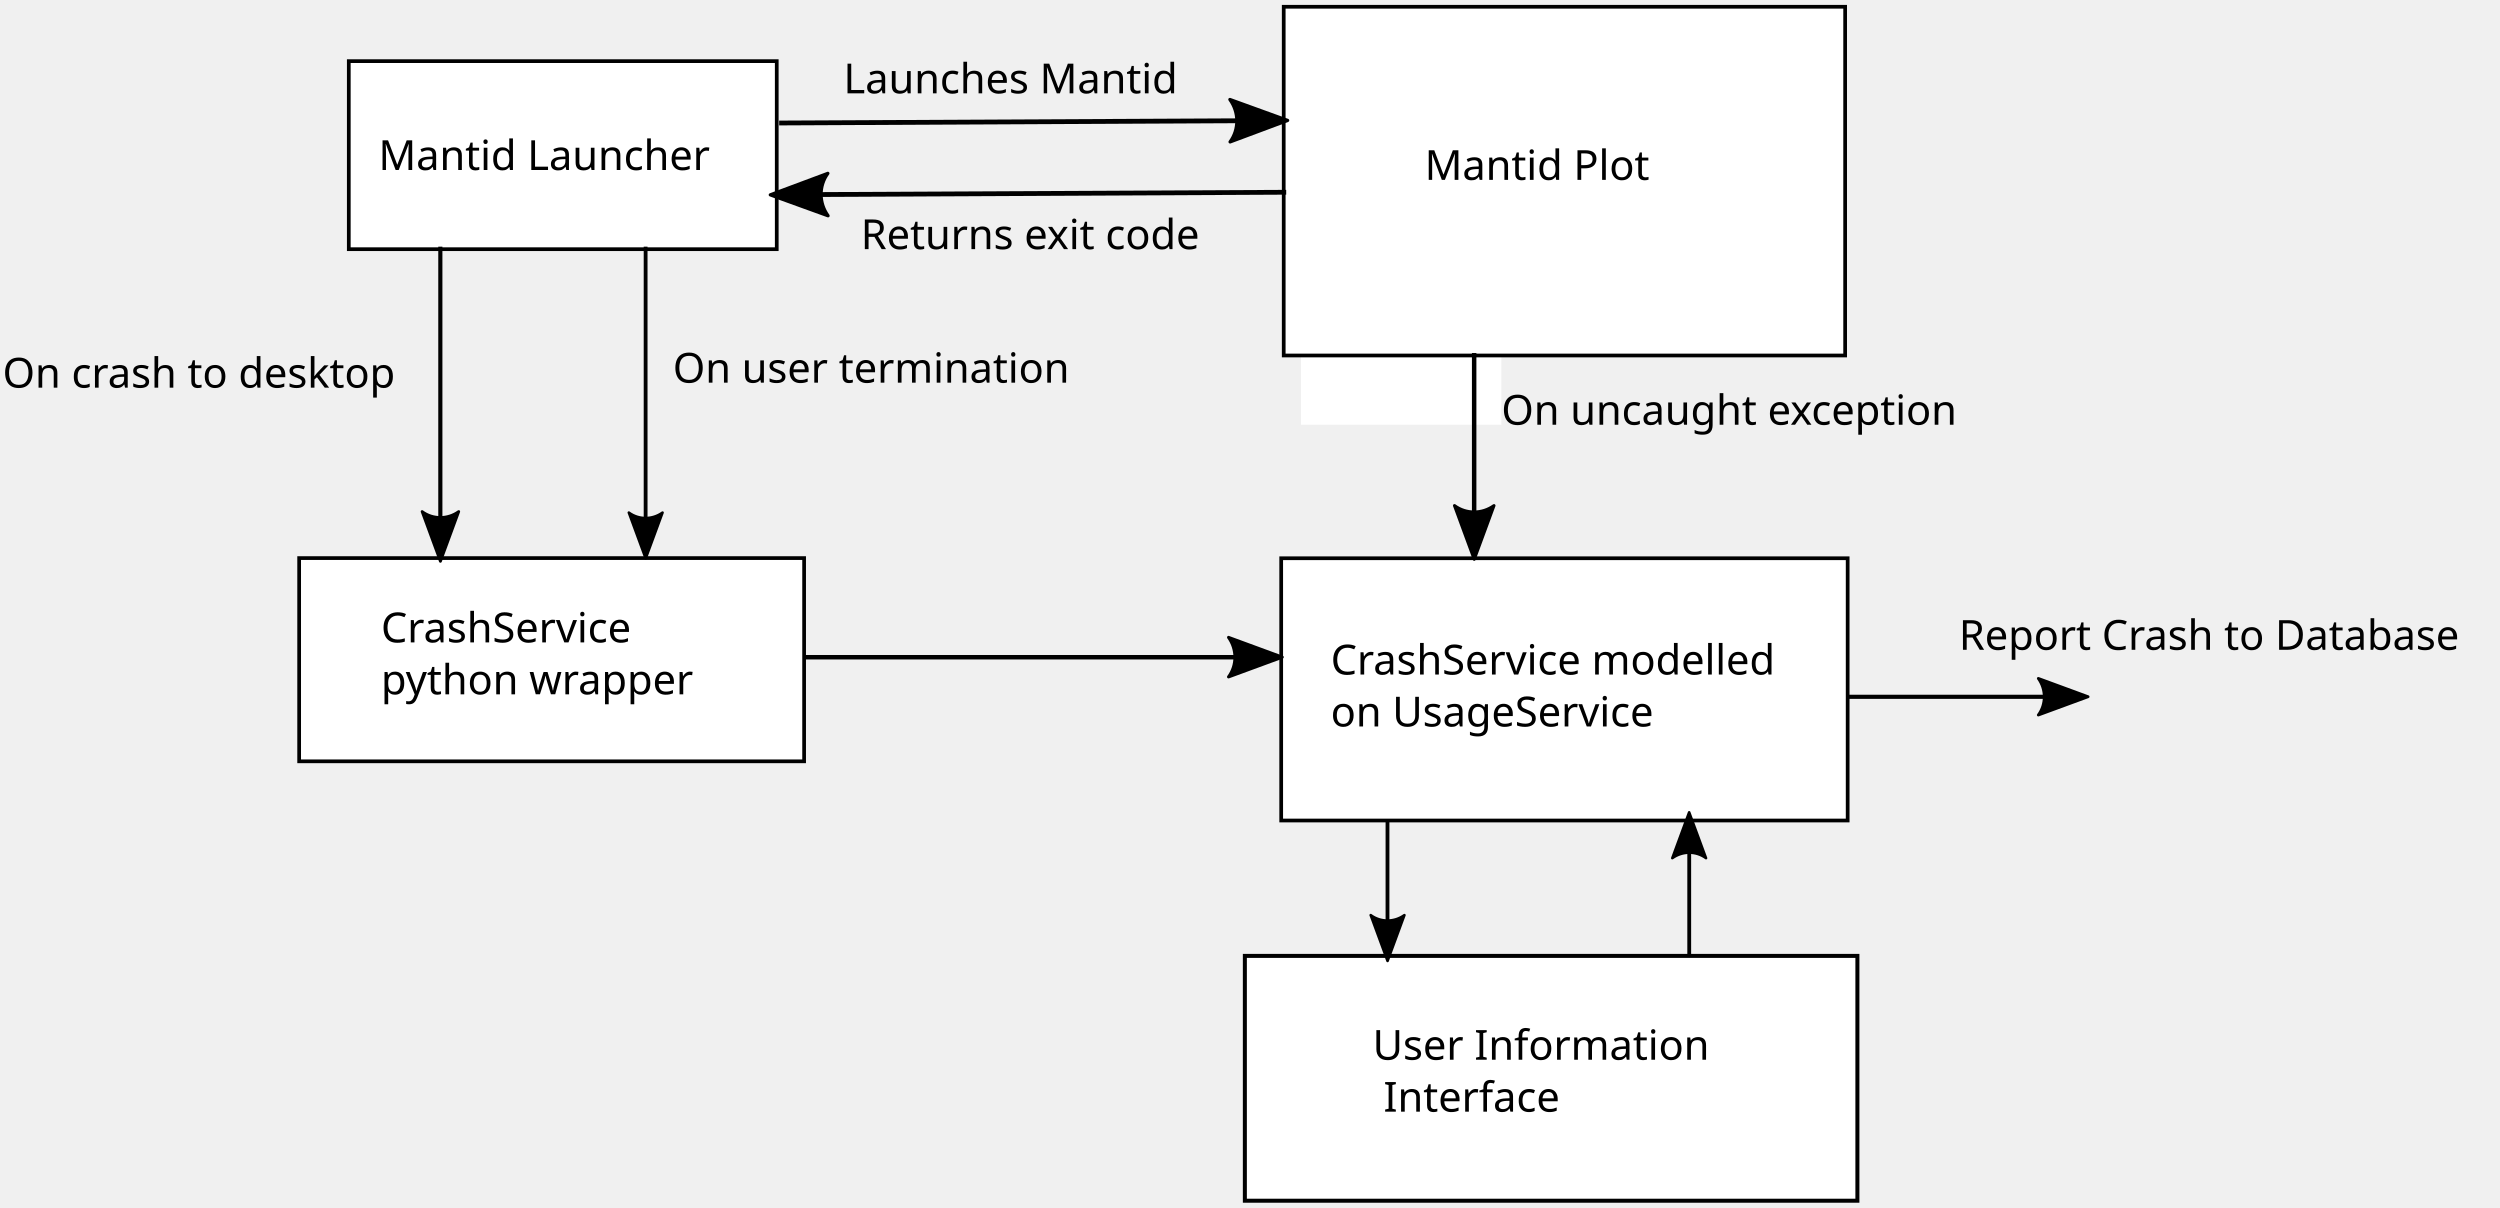
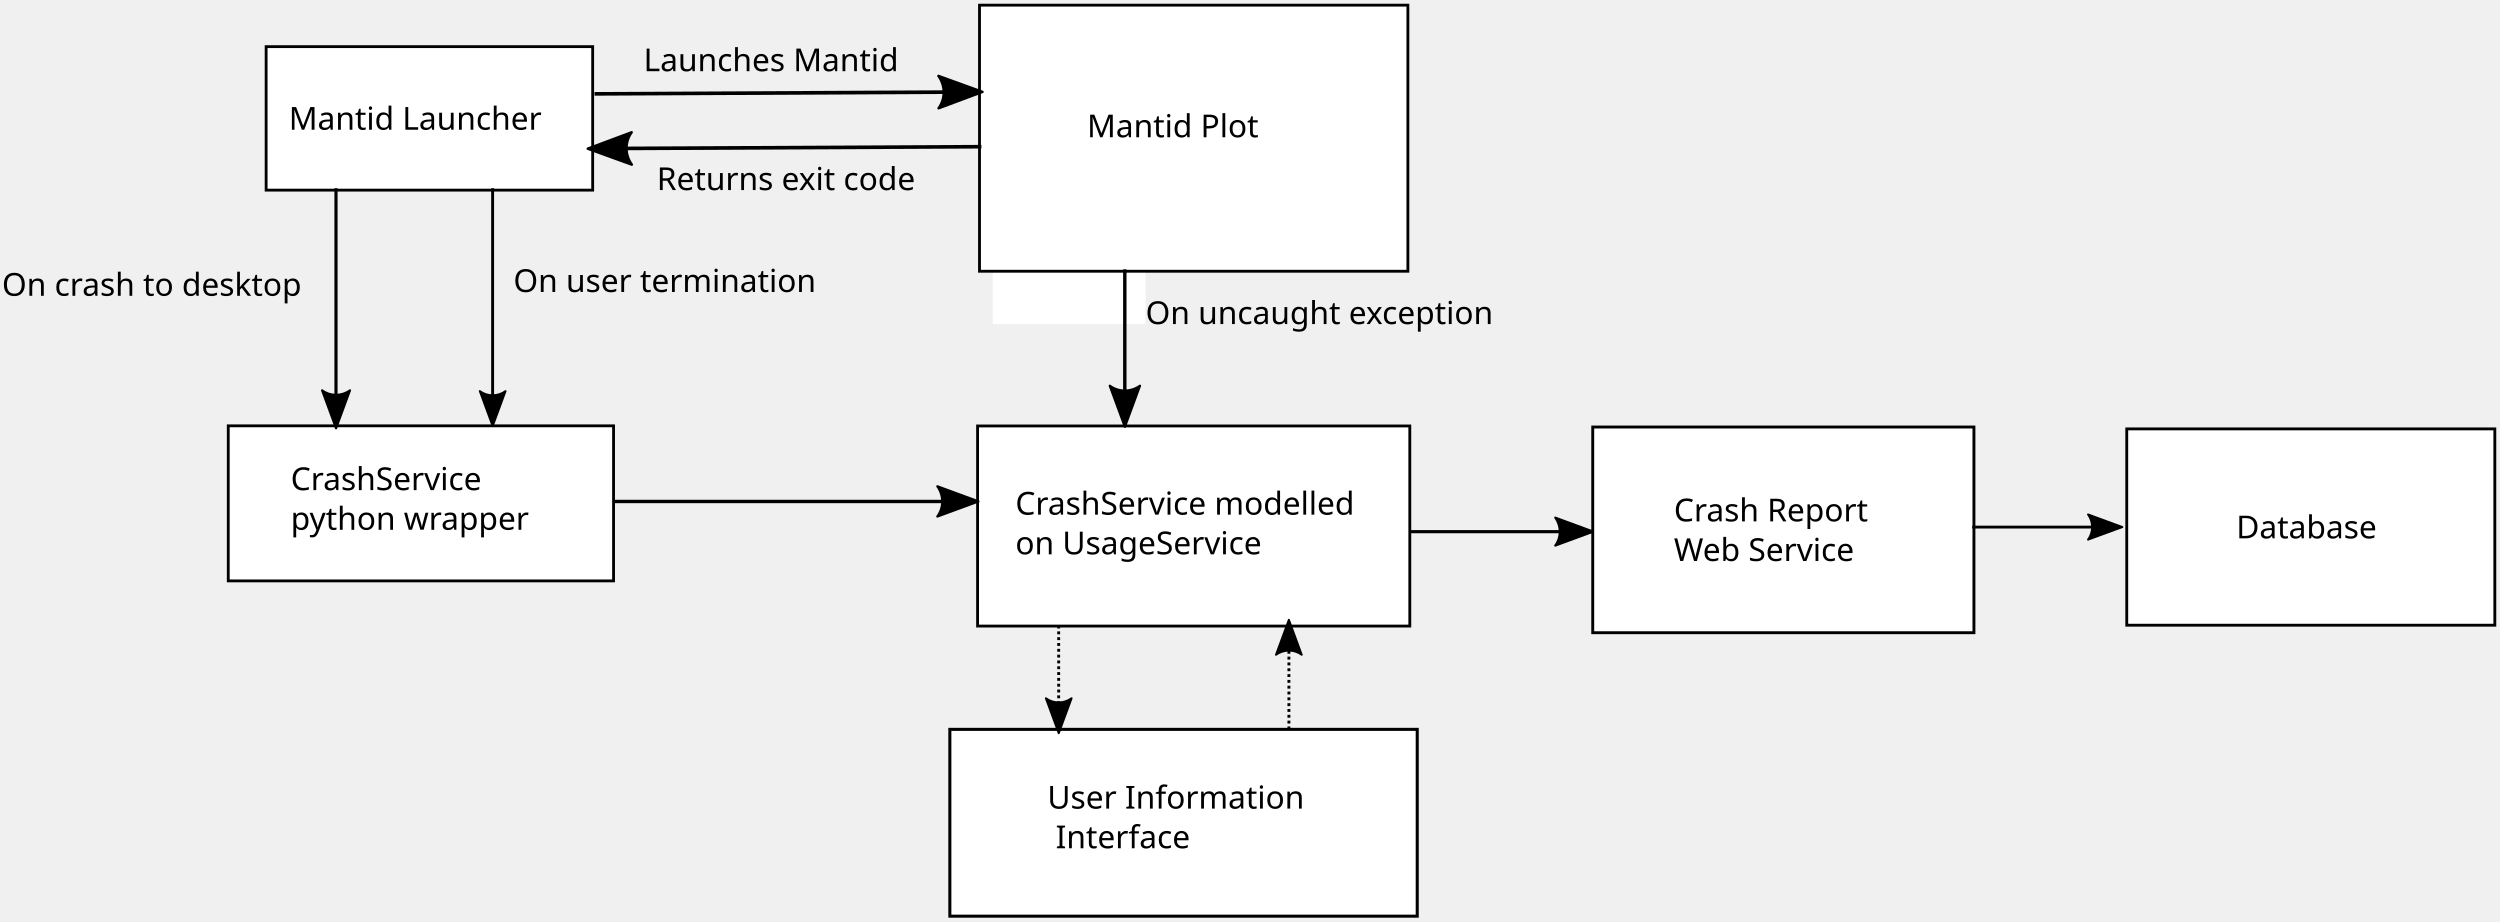
- <svg xmlns="http://www.w3.org/2000/svg" width="764.13mm" height="369.114mm" viewBox="0 0 764.13 369.114" version="1.1" id="svg8">
+ <svg xmlns="http://www.w3.org/2000/svg" width="1001.457mm" height="369.114mm" viewBox="0 0 1001.457 369.114" version="1.1" id="svg8">
  <defs id="defs2">
    <marker style="overflow:visible" id="marker5940" refX="0" refY="0" orient="auto">
      <path transform="matrix(-1.1,0,0,-1.1,-1.1,0)" d="M 8.719,4.034 -2.207,0.016 8.719,-4.002 c -1.745,2.372 -1.735,5.617 -6e-7,8.035 z" style="fill:#000000;fill-opacity:1;fill-rule:evenodd;stroke:#000000;stroke-width:0.625;stroke-linejoin:round;stroke-opacity:1" id="path5938" />
    </marker>
    <marker orient="auto" refY="0" refX="0" id="marker5814" style="overflow:visible">
      <path id="path5812" style="fill:#000000;fill-opacity:1;fill-rule:evenodd;stroke:#000000;stroke-width:0.625;stroke-linejoin:round;stroke-opacity:1" d="M 8.719,4.034 -2.207,0.016 8.719,-4.002 c -1.745,2.372 -1.735,5.617 -6e-7,8.035 z" transform="matrix(-1.1,0,0,-1.1,-1.1,0)" />
    </marker>
    <marker style="overflow:visible" id="marker5668" refX="0" refY="0" orient="auto">
      <path transform="matrix(-1.1,0,0,-1.1,-1.1,0)" d="M 8.719,4.034 -2.207,0.016 8.719,-4.002 c -1.745,2.372 -1.735,5.617 -6e-7,8.035 z" style="fill:#000000;fill-opacity:1;fill-rule:evenodd;stroke:#000000;stroke-width:0.625;stroke-linejoin:round;stroke-opacity:1" id="path5666" />
    </marker>
    <marker orient="auto" refY="0" refX="0" id="marker5540" style="overflow:visible">
      <path id="path5538" style="fill:#000000;fill-opacity:1;fill-rule:evenodd;stroke:#000000;stroke-width:0.625;stroke-linejoin:round;stroke-opacity:1" d="M 8.719,4.034 -2.207,0.016 8.719,-4.002 c -1.745,2.372 -1.735,5.617 -6e-7,8.035 z" transform="matrix(-1.1,0,0,-1.1,-1.1,0)" />
    </marker>
    <marker style="overflow:visible" id="marker5434" refX="0" refY="0" orient="auto">
      <path transform="matrix(-1.1,0,0,-1.1,-1.1,0)" d="M 8.719,4.034 -2.207,0.016 8.719,-4.002 c -1.745,2.372 -1.735,5.617 -6e-7,8.035 z" style="fill:#000000;fill-opacity:1;fill-rule:evenodd;stroke:#000000;stroke-width:0.625;stroke-linejoin:round;stroke-opacity:1" id="path5432" />
    </marker>
    <marker orient="auto" refY="0" refX="0" id="marker5312" style="overflow:visible">
      <path id="path5310" style="fill:#000000;fill-opacity:1;fill-rule:evenodd;stroke:#000000;stroke-width:0.625;stroke-linejoin:round;stroke-opacity:1" d="M 8.719,4.034 -2.207,0.016 8.719,-4.002 c -1.745,2.372 -1.735,5.617 -6e-7,8.035 z" transform="matrix(-1.1,0,0,-1.1,-1.1,0)" />
    </marker>
    <marker style="overflow:visible" id="marker5200" refX="0" refY="0" orient="auto">
      <path transform="matrix(-1.1,0,0,-1.1,-1.1,0)" d="M 8.719,4.034 -2.207,0.016 8.719,-4.002 c -1.745,2.372 -1.735,5.617 -6e-7,8.035 z" style="fill:#000000;fill-opacity:1;fill-rule:evenodd;stroke:#000000;stroke-width:0.625;stroke-linejoin:round;stroke-opacity:1" id="path5198" />
    </marker>
    <marker orient="auto" refY="0" refX="0" id="Arrow2Lend" style="overflow:visible">
      <path id="path4545" style="fill:#000000;fill-opacity:1;fill-rule:evenodd;stroke:#000000;stroke-width:0.625;stroke-linejoin:round;stroke-opacity:1" d="M 8.719,4.034 -2.207,0.016 8.719,-4.002 c -1.745,2.372 -1.735,5.617 -6e-7,8.035 z" transform="matrix(-1.1,0,0,-1.1,-1.1,0)" />
    </marker>
    <marker orient="auto" refY="0" refX="0" id="Arrow2Lstart" style="overflow:visible">
      <path id="path4542" style="fill:#000000;fill-opacity:1;fill-rule:evenodd;stroke:#000000;stroke-width:0.625;stroke-linejoin:round;stroke-opacity:1" d="M 8.719,4.034 -2.207,0.016 8.719,-4.002 c -1.745,2.372 -1.735,5.617 -6e-7,8.035 z" transform="matrix(1.1,0,0,1.1,1.1,0)" />
+     </marker>
+     <marker orient="auto" refY="0" refX="0" id="marker5312-7" style="overflow:visible">
+       <path id="path5310-0" style="fill:#000000;fill-opacity:1;fill-rule:evenodd;stroke:#000000;stroke-width:0.625;stroke-linejoin:round;stroke-opacity:1" d="M 8.719,4.034 -2.207,0.016 8.719,-4.002 c -1.745,2.372 -1.735,5.617 -6e-7,8.035 z" transform="matrix(-1.1,0,0,-1.1,-1.1,0)" />
    </marker>
  </defs>
  <g id="layer1" transform="translate(369.6916,-10.6944)">
    <rect style="fill:#ffffff;stroke-width:0.265" id="rect10" width="61.232" height="40.821" x="27.97" y="99.696" />
    <rect style="fill:#ffffff;stroke:#000000;stroke-width:1.135;stroke-miterlimit:4;stroke-dasharray:none" id="rect12" width="130.805" height="57.478" x="-263.084" y="29.38" />
    <text xml:space="preserve" style="font-style:normal;font-weight:normal;font-size:12.7px;line-height:1.25;font-family:sans-serif;letter-spacing:0px;word-spacing:0px;fill:#000000;fill-opacity:1;stroke:none;stroke-width:0.265" x="-254" y="62.655" id="text16">
      <tspan id="tspan14" x="-254" y="62.655" style="stroke-width:0.265">Mantid Launcher</tspan>
    </text>
    <rect style="fill:#ffffff;stroke:#000000;stroke-width:1.135;stroke-miterlimit:4;stroke-dasharray:none" id="rect18" width="171.601" height="106.589" x="22.679" y="12.762" />
    <text xml:space="preserve" style="font-style:normal;font-weight:normal;font-size:12.7px;line-height:1.25;font-family:sans-serif;letter-spacing:0px;word-spacing:0px;fill:#000000;fill-opacity:1;stroke:none;stroke-width:0.265" x="65.768" y="65.679" id="text22">
      <tspan id="tspan20" x="65.768" y="65.679" style="stroke-width:0.265">Mantid Plot</tspan>
    </text>
    <path style="fill:none;stroke:#000000;stroke-width:1.465;stroke-linecap:butt;stroke-linejoin:miter;stroke-miterlimit:4;stroke-dasharray:none;stroke-opacity:1;marker-end:url(#Arrow2Lend)" d="M -131.536,48.292 21.923,47.536" id="path4812" />
    <text xml:space="preserve" style="font-style:normal;font-weight:normal;font-size:12.7px;line-height:1.25;font-family:sans-serif;letter-spacing:0px;word-spacing:0px;fill:#000000;fill-opacity:1;stroke:none;stroke-width:0.265" x="-111.881" y="39.22" id="text5090">
      <tspan id="tspan5088" x="-111.881" y="39.22" style="stroke-width:0.265">Launches Mantid</tspan>
    </text>
    <path style="fill:none;stroke:#000000;stroke-width:1.465;stroke-linecap:butt;stroke-linejoin:miter;stroke-miterlimit:4;stroke-dasharray:none;stroke-opacity:1;marker-start:url(#Arrow2Lstart)" d="M -132.292,70.214 23.435,69.458" id="path5092" />
    <text xml:space="preserve" style="font-style:normal;font-weight:normal;font-size:12.7px;line-height:1.25;font-family:sans-serif;letter-spacing:0px;word-spacing:0px;fill:#000000;fill-opacity:1;stroke:none;stroke-width:0.265" x="-106.589" y="86.845" id="text5180">
      <tspan id="tspan5178" x="-106.589" y="86.845" style="stroke-width:0.265">Returns exit code</tspan>
    </text>
    <rect style="fill:#ffffff;stroke:#000000;stroke-width:1.135;stroke-miterlimit:4;stroke-dasharray:none" id="rect5182" width="173.141" height="80.159" x="21.909" y="181.325" />
    <text xml:space="preserve" style="font-style:normal;font-weight:normal;font-size:12.7px;line-height:1.25;font-family:sans-serif;letter-spacing:0px;word-spacing:0px;fill:#000000;fill-opacity:1;stroke:none;stroke-width:0.265" x="37.042" y="216.869" id="text5186">
      <tspan id="tspan5184" x="37.042" y="216.869" style="stroke-width:0.265">CrashService modelled </tspan>
      <tspan x="37.042" y="232.744" style="stroke-width:0.265" id="tspan5188">on UsageService</tspan>
    </text>
    <path style="fill:none;stroke:#000000;stroke-width:1.365;stroke-linecap:butt;stroke-linejoin:miter;stroke-miterlimit:4;stroke-dasharray:none;stroke-opacity:1;marker-end:url(#marker5200)" d="m 80.887,118.595 v 61.232" id="path5190" />
    <text xml:space="preserve" style="font-style:normal;font-weight:normal;font-size:12.7px;line-height:1.25;font-family:sans-serif;letter-spacing:0px;word-spacing:0px;fill:#000000;fill-opacity:1;stroke:none;stroke-width:0.265" x="89.202" y="140.518" id="text5300">
      <tspan id="tspan5298" x="89.202" y="140.518" style="stroke-width:0.265">On uncaught exception</tspan>
    </text>
    <path style="fill:none;stroke:#000000;stroke-width:1.265;stroke-linecap:butt;stroke-linejoin:miter;stroke-miterlimit:4;stroke-dasharray:none;stroke-opacity:1;marker-end:url(#marker5312)" d="m 195.036,223.673 h 71.815" id="path5302" />
-     <text xml:space="preserve" style="font-style:normal;font-weight:normal;font-size:12.7px;line-height:1.25;font-family:sans-serif;letter-spacing:0px;word-spacing:0px;fill:#000000;fill-opacity:1;stroke:none;stroke-width:0.265" x="229.054" y="209.31" id="text5412">
-       <tspan id="tspan5410" x="229.054" y="209.31" style="stroke-width:0.265">Report Crash to Database</tspan>
-     </text>
    <rect style="fill:#ffffff;stroke:#000000;stroke-width:1.135;stroke-miterlimit:4;stroke-dasharray:none" id="rect5414" width="154.344" height="62.118" x="-278.255" y="181.274" />
    <text xml:space="preserve" style="font-style:normal;font-weight:normal;font-size:12.7px;line-height:1.25;font-family:sans-serif;letter-spacing:0px;word-spacing:0px;fill:#000000;fill-opacity:1;stroke:none;stroke-width:0.265" x="-253.244" y="207.042" id="text5418">
      <tspan id="tspan5416" x="-253.244" y="207.042" style="stroke-width:0.265">CrashService </tspan>
      <tspan x="-253.244" y="222.917" style="stroke-width:0.265" id="tspan5420">python wrapper</tspan>
    </text>
    <path style="fill:none;stroke:#000000;stroke-width:1.265;stroke-linecap:butt;stroke-linejoin:miter;stroke-miterlimit:4;stroke-dasharray:none;stroke-opacity:1;marker-end:url(#marker5540)" d="M -235.101,86.089 V 180.583" id="path5422" />
    <path style="fill:none;stroke:#000000;stroke-width:1.165;stroke-linecap:butt;stroke-linejoin:miter;stroke-miterlimit:4;stroke-dasharray:none;stroke-opacity:1;marker-end:url(#marker5434)" d="M -172.357,86.089 V 179.827" id="path5424" />
    <text xml:space="preserve" style="font-style:normal;font-weight:normal;font-size:12.7px;line-height:1.25;font-family:sans-serif;letter-spacing:0px;word-spacing:0px;fill:#000000;fill-opacity:1;stroke:none;stroke-width:0.265" x="-164.042" y="127.667" id="text5652">
      <tspan id="tspan5650" x="-164.042" y="127.667" style="stroke-width:0.265">On user termination</tspan>
    </text>
    <text xml:space="preserve" style="font-style:normal;font-weight:normal;font-size:12.7px;line-height:1.25;font-family:sans-serif;letter-spacing:0px;word-spacing:0px;fill:#000000;fill-opacity:1;stroke:none;stroke-width:0.265" x="-368.905" y="129.179" id="text5656">
      <tspan id="tspan5654" x="-368.905" y="129.179" style="stroke-width:0.265">On crash to desktop</tspan>
    </text>
    <path style="fill:none;stroke:#000000;stroke-width:1.365;stroke-linecap:butt;stroke-linejoin:miter;stroke-miterlimit:4;stroke-dasharray:none;stroke-opacity:1;marker-end:url(#marker5668)" d="M -123.976,211.577 H 20.411" id="path5658" />
    <rect style="fill:#ffffff;stroke:#000000;stroke-width:1.224;stroke-miterlimit:4;stroke-dasharray:none" id="rect5796" width="187.224" height="74.832" x="10.801" y="302.865" />
    <text xml:space="preserve" style="font-style:normal;font-weight:normal;font-size:12.7px;line-height:1.25;font-family:sans-serif;letter-spacing:0px;word-spacing:0px;fill:#000000;fill-opacity:1;stroke:none;stroke-width:0.265" x="49.862" y="334.611" id="text5800">
      <tspan id="tspan5798" x="49.862" y="334.611" style="stroke-width:0.265">User Information</tspan>
      <tspan x="49.862" y="350.486" style="stroke-width:0.265" id="tspan5802"> Interface</tspan>
    </text>
-     <path style="fill:none;stroke:#000000;stroke-width:1.165;stroke-linecap:butt;stroke-linejoin:miter;stroke-miterlimit:4;stroke-dasharray:none;stroke-opacity:1;marker-end:url(#marker5814)" d="m 54.398,261.284 v 41.577" id="path5804" />
-     <path style="fill:none;stroke:#000000;stroke-width:1.165;stroke-linecap:butt;stroke-linejoin:miter;stroke-miterlimit:4;stroke-dasharray:none;stroke-opacity:1;marker-end:url(#marker5940)" d="M 146.624,302.861 V 260.528" id="path5930" />
+     <path style="fill:none;stroke:#000000;stroke-width:1.165;stroke-linecap:butt;stroke-linejoin:miter;stroke-miterlimit:4;stroke-dasharray:1.165, 1.165;stroke-dashoffset:0;stroke-opacity:1;marker-end:url(#marker5814)" d="m 54.398,261.284 v 41.577" id="path5804" />
+     <path style="fill:none;stroke:#000000;stroke-width:1.165;stroke-linecap:butt;stroke-linejoin:miter;stroke-miterlimit:4;stroke-dasharray:1.165, 1.165;stroke-dashoffset:0;stroke-opacity:1;marker-end:url(#marker5940)" d="M 146.624,302.861 V 260.528" id="path5930" />
+     <rect style="fill:#ffffff;stroke:#000000;stroke-width:1.165;stroke-miterlimit:4;stroke-dasharray:none;stroke-dashoffset:0" id="rect941" width="152.702" height="82.399" x="268.332" y="181.749" />
+     <text xml:space="preserve" style="font-style:normal;font-weight:normal;font-size:12.7px;line-height:1.25;font-family:sans-serif;letter-spacing:0px;word-spacing:0px;fill:#000000;fill-opacity:1;stroke:none;stroke-width:0.265" x="300.838" y="219.547" id="text945">
+       <tspan id="tspan943" x="300.838" y="219.547" style="stroke-width:0.265">Crash Report </tspan>
+       <tspan x="300.838" y="235.422" style="stroke-width:0.265" id="tspan947">Web Service</tspan>
+     </text>
+     <rect style="fill:#ffffff;stroke:#000000;stroke-width:1.144;stroke-miterlimit:4;stroke-dasharray:none;stroke-dashoffset:0" id="rect949" width="147.443" height="78.641" x="482.25" y="182.5" />
+     <text xml:space="preserve" style="font-style:normal;font-weight:normal;font-size:12.7px;line-height:1.25;font-family:sans-serif;letter-spacing:0px;word-spacing:0px;fill:#000000;fill-opacity:1;stroke:none;stroke-width:0.265" x="526.112" y="226.35" id="text953">
+       <tspan id="tspan951" x="526.112" y="226.35" style="stroke-width:0.265">Database</tspan>
+     </text>
+     <path style="fill:none;stroke:#000000;stroke-width:1.143;stroke-linecap:butt;stroke-linejoin:miter;stroke-miterlimit:4;stroke-dasharray:none;stroke-opacity:1;marker-end:url(#marker5312-7)" d="m 420.355,221.837 h 58.598" id="path5302-6" />
  </g>
</svg>
